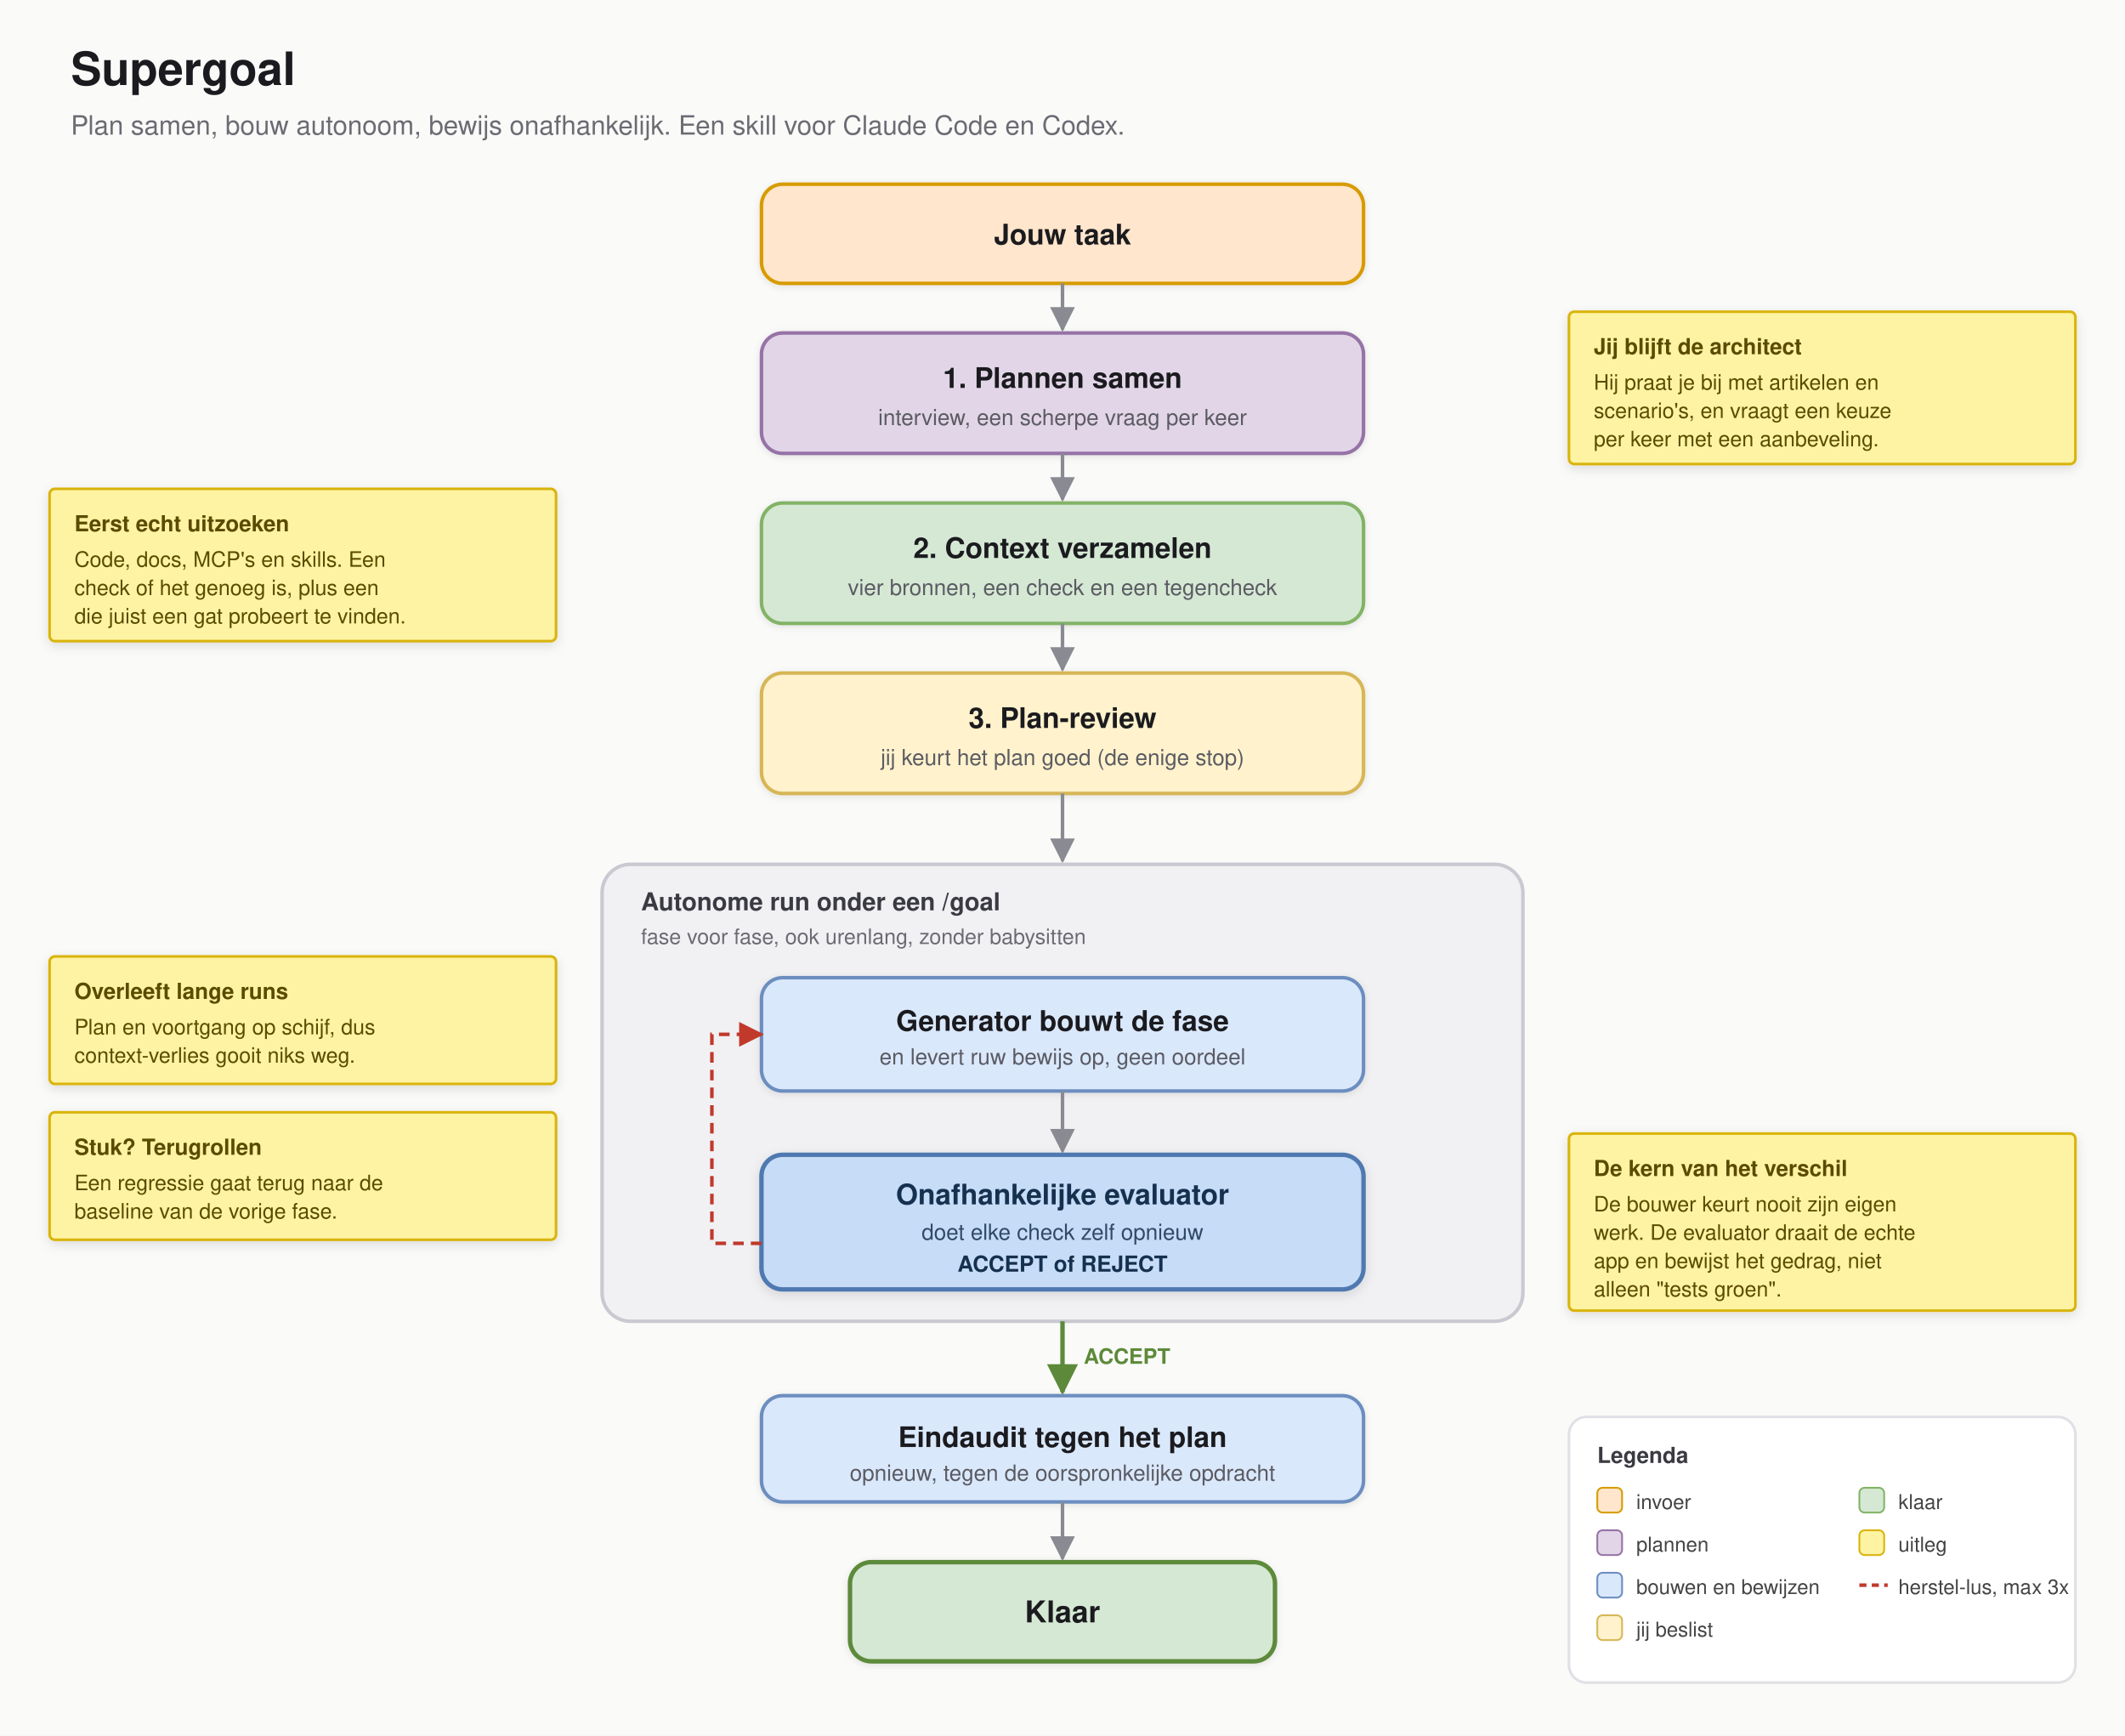
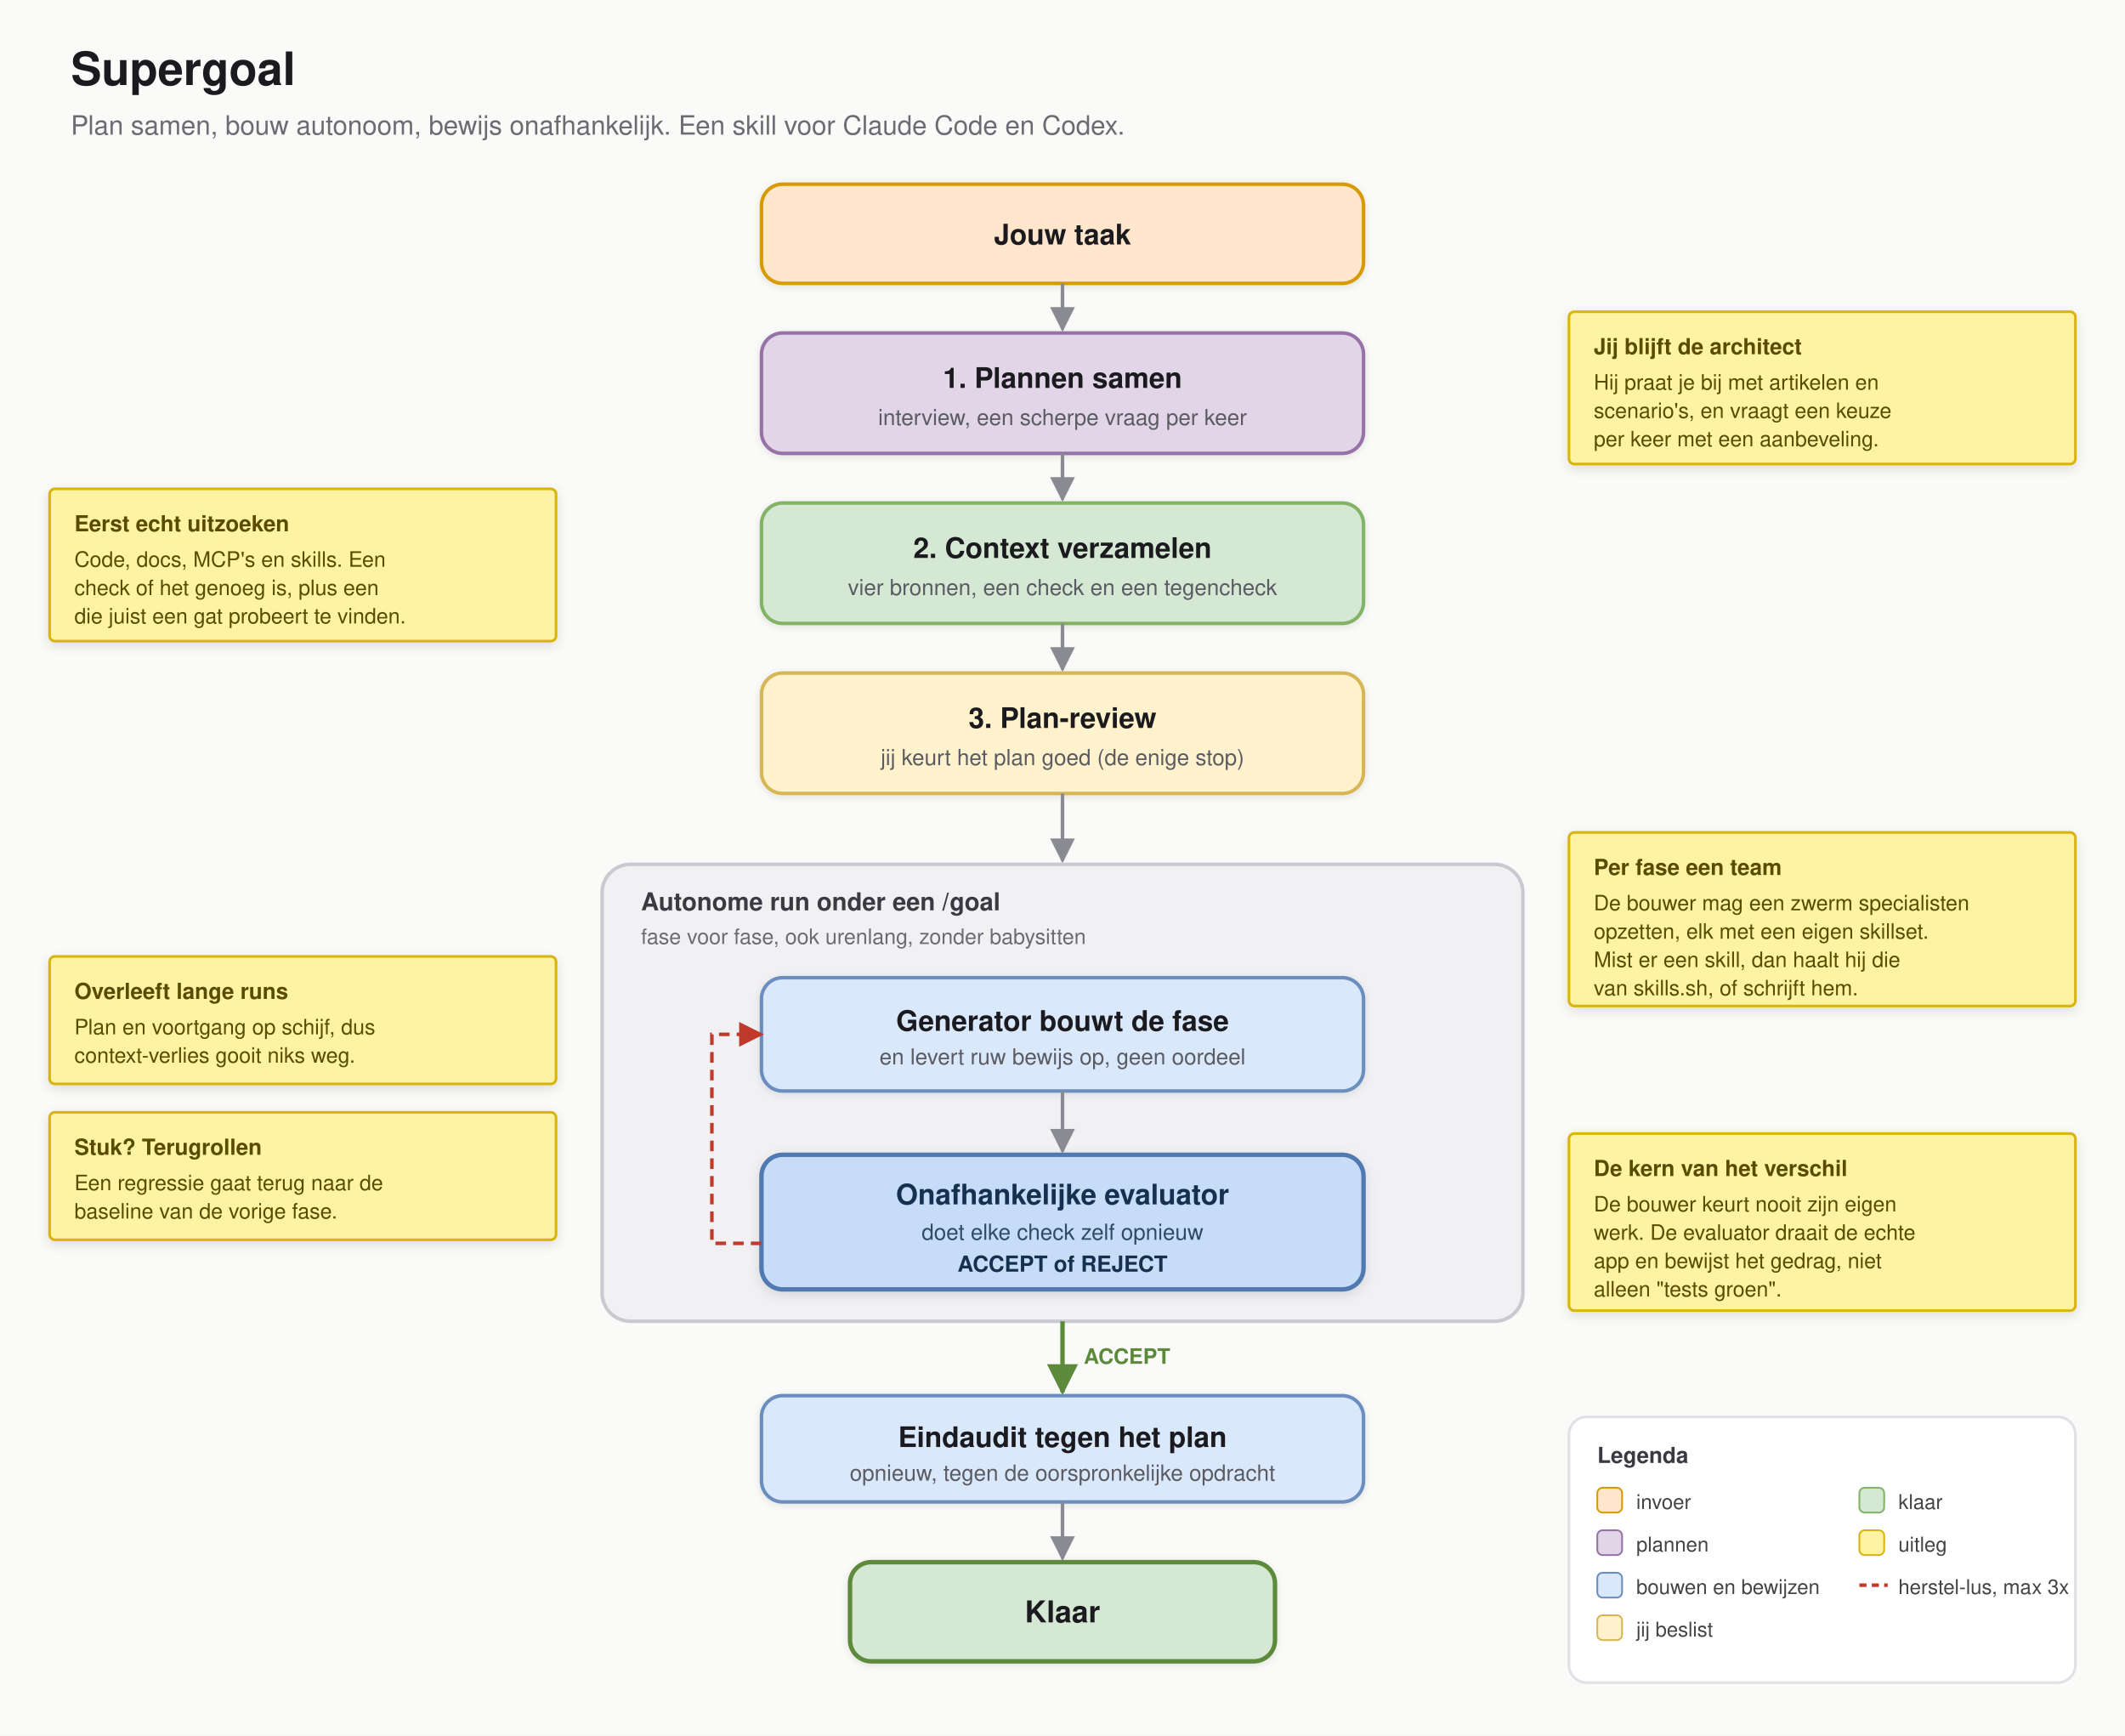
<svg xmlns="http://www.w3.org/2000/svg" viewBox="0 0 1200 980" font-family="-apple-system, BlinkMacSystemFont, Segoe UI, Helvetica, Arial, sans-serif">
  <defs>
    <marker id="a" viewBox="0 0 10 10" refX="9" refY="5" markerWidth="7" markerHeight="7" orient="auto">
      <path d="M0,0 L10,5 L0,10 z" fill="#8a8a93" />
    </marker>
    <marker id="ar" viewBox="0 0 10 10" refX="9" refY="5" markerWidth="7" markerHeight="7" orient="auto">
      <path d="M0,0 L10,5 L0,10 z" fill="#c0392b" />
    </marker>
    <marker id="ag" viewBox="0 0 10 10" refX="9" refY="5" markerWidth="7" markerHeight="7" orient="auto">
      <path d="M0,0 L10,5 L0,10 z" fill="#5d8a3a" />
    </marker>
    <filter id="sh" x="-20%" y="-20%" width="140%" height="140%">
      <feDropShadow dx="0" dy="2" stdDeviation="3" flood-color="#000" flood-opacity="0.12" />
    </filter>
    <filter id="shn" x="-20%" y="-20%" width="140%" height="140%">
      <feDropShadow dx="0" dy="1" stdDeviation="2" flood-color="#000" flood-opacity="0.10" />
    </filter>
  </defs>
  <rect x="0" y="0" width="1200" height="980" fill="#fafaf9" />
  <text x="40" y="48" font-size="26" font-weight="700" fill="#1b1b1f">Supergoal</text>
  <text x="40" y="76" font-size="15" fill="#6b6b73">Plan samen, bouw autonoom, bewijs onafhankelijk. Een skill voor Claude Code en Codex.</text>
  <rect x="430" y="104" width="340" height="56" rx="12" fill="#FFE6CC" stroke="#D79B00" stroke-width="2" filter="url(#shn)" />
  <text x="600" y="138" text-anchor="middle" font-size="16" font-weight="600" fill="#1b1b1f">Jouw taak</text>
  <line x1="600" y1="160" x2="600" y2="186" stroke="#8a8a93" stroke-width="2" marker-end="url(#a)" />
  <rect x="430" y="188" width="340" height="68" rx="12" fill="#E1D5E7" stroke="#9673A6" stroke-width="2" filter="url(#shn)" />
  <text x="600" y="219" text-anchor="middle" font-size="16" font-weight="600" fill="#1b1b1f">1. Plannen samen</text>
  <text x="600" y="240" text-anchor="middle" font-size="12.5" fill="#5b5b63">interview, een scherpe vraag per keer</text>
  <line x1="600" y1="256" x2="600" y2="282" stroke="#8a8a93" stroke-width="2" marker-end="url(#a)" />
  <rect x="430" y="284" width="340" height="68" rx="12" fill="#D5E8D4" stroke="#82B366" stroke-width="2" filter="url(#shn)" />
  <text x="600" y="315" text-anchor="middle" font-size="16" font-weight="600" fill="#1b1b1f">2. Context verzamelen</text>
  <text x="600" y="336" text-anchor="middle" font-size="12.5" fill="#5b5b63">vier bronnen, een check en een tegencheck</text>
  <line x1="600" y1="352" x2="600" y2="378" stroke="#8a8a93" stroke-width="2" marker-end="url(#a)" />
  <rect x="430" y="380" width="340" height="68" rx="12" fill="#FFF2CC" stroke="#D6B656" stroke-width="2" filter="url(#shn)" />
  <text x="600" y="411" text-anchor="middle" font-size="16" font-weight="600" fill="#1b1b1f">3. Plan-review</text>
  <text x="600" y="432" text-anchor="middle" font-size="12.5" fill="#5b5b63">jij keurt het plan goed (de enige stop)</text>
  <line x1="600" y1="448" x2="600" y2="486" stroke="#8a8a93" stroke-width="2" marker-end="url(#a)" />
  <rect x="340" y="488" width="520" height="258" rx="16" fill="#f1f1f4" stroke="#c9c9d1" stroke-width="2" />
  <text x="362" y="514" font-size="14" font-weight="700" fill="#3a3a42">Autonome run onder een /goal</text>
  <text x="362" y="533" font-size="12" fill="#6b6b73">fase voor fase, ook urenlang, zonder babysitten</text>
  <rect x="430" y="552" width="340" height="64" rx="12" fill="#DAE8FC" stroke="#6C8EBF" stroke-width="2" filter="url(#shn)" />
  <text x="600" y="582" text-anchor="middle" font-size="16" font-weight="600" fill="#1b1b1f">Generator bouwt de fase</text>
  <text x="600" y="601" text-anchor="middle" font-size="12.5" fill="#5b5b63">en levert ruw bewijs op, geen oordeel</text>
  <line x1="600" y1="616" x2="600" y2="650" stroke="#8a8a93" stroke-width="2" marker-end="url(#a)" />
  <rect x="430" y="652" width="340" height="76" rx="12" fill="#C7DCF7" stroke="#4f79b0" stroke-width="2.5" filter="url(#sh)" />
  <text x="600" y="680" text-anchor="middle" font-size="16" font-weight="700" fill="#16314f">Onafhankelijke evaluator</text>
  <text x="600" y="700" text-anchor="middle" font-size="12.5" fill="#314a66">doet elke check zelf opnieuw</text>
  <text x="600" y="718" text-anchor="middle" font-size="12.5" font-weight="700" fill="#16314f">ACCEPT of REJECT</text>
  <path d="M 430 702 L 402 702 L 402 584 L 430 584" fill="none" stroke="#c0392b" stroke-width="2" stroke-dasharray="6 4" marker-end="url(#ar)" />
  <line x1="600" y1="746" x2="600" y2="786" stroke="#5d8a3a" stroke-width="2.5" marker-end="url(#ag)" />
  <text x="612" y="770" font-size="12" font-weight="600" fill="#5d8a3a">ACCEPT</text>
  <rect x="430" y="788" width="340" height="60" rx="12" fill="#DAE8FC" stroke="#6C8EBF" stroke-width="2" filter="url(#shn)" />
  <text x="600" y="817" text-anchor="middle" font-size="16" font-weight="600" fill="#1b1b1f">Eindaudit tegen het plan</text>
  <text x="600" y="836" text-anchor="middle" font-size="12.5" fill="#5b5b63">opnieuw, tegen de oorspronkelijke opdracht</text>
  <line x1="600" y1="848" x2="600" y2="880" stroke="#8a8a93" stroke-width="2" marker-end="url(#a)" />
  <rect x="480" y="882" width="240" height="56" rx="12" fill="#D5E8D4" stroke="#5d8a3a" stroke-width="2.5" filter="url(#shn)" />
  <text x="600" y="916" text-anchor="middle" font-size="17" font-weight="700" fill="#1b1b1f">Klaar</text>
  <rect x="28" y="276" width="286" height="86" rx="3" fill="#FEF3A3" stroke="#D9B40A" stroke-width="1.5" filter="url(#sh)" />
  <text x="42" y="300" font-size="12.5" font-weight="700" fill="#5b4b00">Eerst echt uitzoeken</text>
  <text x="42" y="320" font-size="12" fill="#5b4b00">Code, docs, MCP's en skills. Een</text>
  <text x="42" y="336" font-size="12" fill="#5b4b00">check of het genoeg is, plus een</text>
  <text x="42" y="352" font-size="12" fill="#5b4b00">die juist een gat probeert te vinden.</text>
  <rect x="28" y="540" width="286" height="72" rx="3" fill="#FEF3A3" stroke="#D9B40A" stroke-width="1.5" filter="url(#sh)" />
  <text x="42" y="564" font-size="12.5" font-weight="700" fill="#5b4b00">Overleeft lange runs</text>
  <text x="42" y="584" font-size="12" fill="#5b4b00">Plan en voortgang op schijf, dus</text>
  <text x="42" y="600" font-size="12" fill="#5b4b00">context-verlies gooit niks weg.</text>
  <rect x="28" y="628" width="286" height="72" rx="3" fill="#FEF3A3" stroke="#D9B40A" stroke-width="1.5" filter="url(#sh)" />
  <text x="42" y="652" font-size="12.5" font-weight="700" fill="#5b4b00">Stuk? Terugrollen</text>
  <text x="42" y="672" font-size="12" fill="#5b4b00">Een regressie gaat terug naar de</text>
  <text x="42" y="688" font-size="12" fill="#5b4b00">baseline van de vorige fase.</text>
  <rect x="886" y="176" width="286" height="86" rx="3" fill="#FEF3A3" stroke="#D9B40A" stroke-width="1.5" filter="url(#sh)" />
  <text x="900" y="200" font-size="12.5" font-weight="700" fill="#5b4b00">Jij blijft de architect</text>
  <text x="900" y="220" font-size="12" fill="#5b4b00">Hij praat je bij met artikelen en</text>
  <text x="900" y="236" font-size="12" fill="#5b4b00">scenario's, en vraagt een keuze</text>
  <text x="900" y="252" font-size="12" fill="#5b4b00">per keer met een aanbeveling.</text>
  <rect x="886" y="640" width="286" height="100" rx="3" fill="#FEF3A3" stroke="#D9B40A" stroke-width="1.5" filter="url(#sh)" />
  <text x="900" y="664" font-size="12.5" font-weight="700" fill="#5b4b00">De kern van het verschil</text>
  <text x="900" y="684" font-size="12" fill="#5b4b00">De bouwer keurt nooit zijn eigen</text>
  <text x="900" y="700" font-size="12" fill="#5b4b00">werk. De evaluator draait de echte</text>
  <text x="900" y="716" font-size="12" fill="#5b4b00">app en bewijst het gedrag, niet</text>
  <text x="900" y="732" font-size="12" fill="#5b4b00">alleen "tests groen".</text>
+   <rect x="886" y="470" width="286" height="98" rx="3" fill="#FEF3A3" stroke="#D9B40A" stroke-width="1.5" filter="url(#sh)" />
+   <text x="900" y="494" font-size="12.5" font-weight="700" fill="#5b4b00">Per fase een team</text>
+   <text x="900" y="514" font-size="12" fill="#5b4b00">De bouwer mag een zwerm specialisten</text>
+   <text x="900" y="530" font-size="12" fill="#5b4b00">opzetten, elk met een eigen skillset.</text>
+   <text x="900" y="546" font-size="12" fill="#5b4b00">Mist er een skill, dan haalt hij die</text>
+   <text x="900" y="562" font-size="12" fill="#5b4b00">van skills.sh, of schrijft hem.</text>
  <rect x="886" y="800" width="286" height="150" rx="10" fill="#ffffff" stroke="#e0e0e6" stroke-width="1.5" />
  <text x="902" y="826" font-size="12.5" font-weight="700" fill="#3a3a42">Legenda</text>
  <rect x="902" y="840" width="14" height="14" rx="3" fill="#FFE6CC" stroke="#D79B00" />
  <text x="924" y="852" font-size="11.5" fill="#444">invoer</text>
  <rect x="902" y="864" width="14" height="14" rx="3" fill="#E1D5E7" stroke="#9673A6" />
  <text x="924" y="876" font-size="11.5" fill="#444">plannen</text>
  <rect x="902" y="888" width="14" height="14" rx="3" fill="#DAE8FC" stroke="#6C8EBF" />
  <text x="924" y="900" font-size="11.5" fill="#444">bouwen en bewijzen</text>
  <rect x="902" y="912" width="14" height="14" rx="3" fill="#FFF2CC" stroke="#D6B656" />
  <text x="924" y="924" font-size="11.5" fill="#444">jij beslist</text>
  <rect x="1050" y="840" width="14" height="14" rx="3" fill="#D5E8D4" stroke="#82B366" />
  <text x="1072" y="852" font-size="11.5" fill="#444">klaar</text>
  <rect x="1050" y="864" width="14" height="14" rx="3" fill="#FEF3A3" stroke="#D9B40A" />
  <text x="1072" y="876" font-size="11.5" fill="#444">uitleg</text>
  <line x1="1050" y1="895" x2="1066" y2="895" stroke="#c0392b" stroke-width="2" stroke-dasharray="4 3" />
  <text x="1072" y="900" font-size="11.5" fill="#444">herstel-lus, max 3x</text>
</svg>
